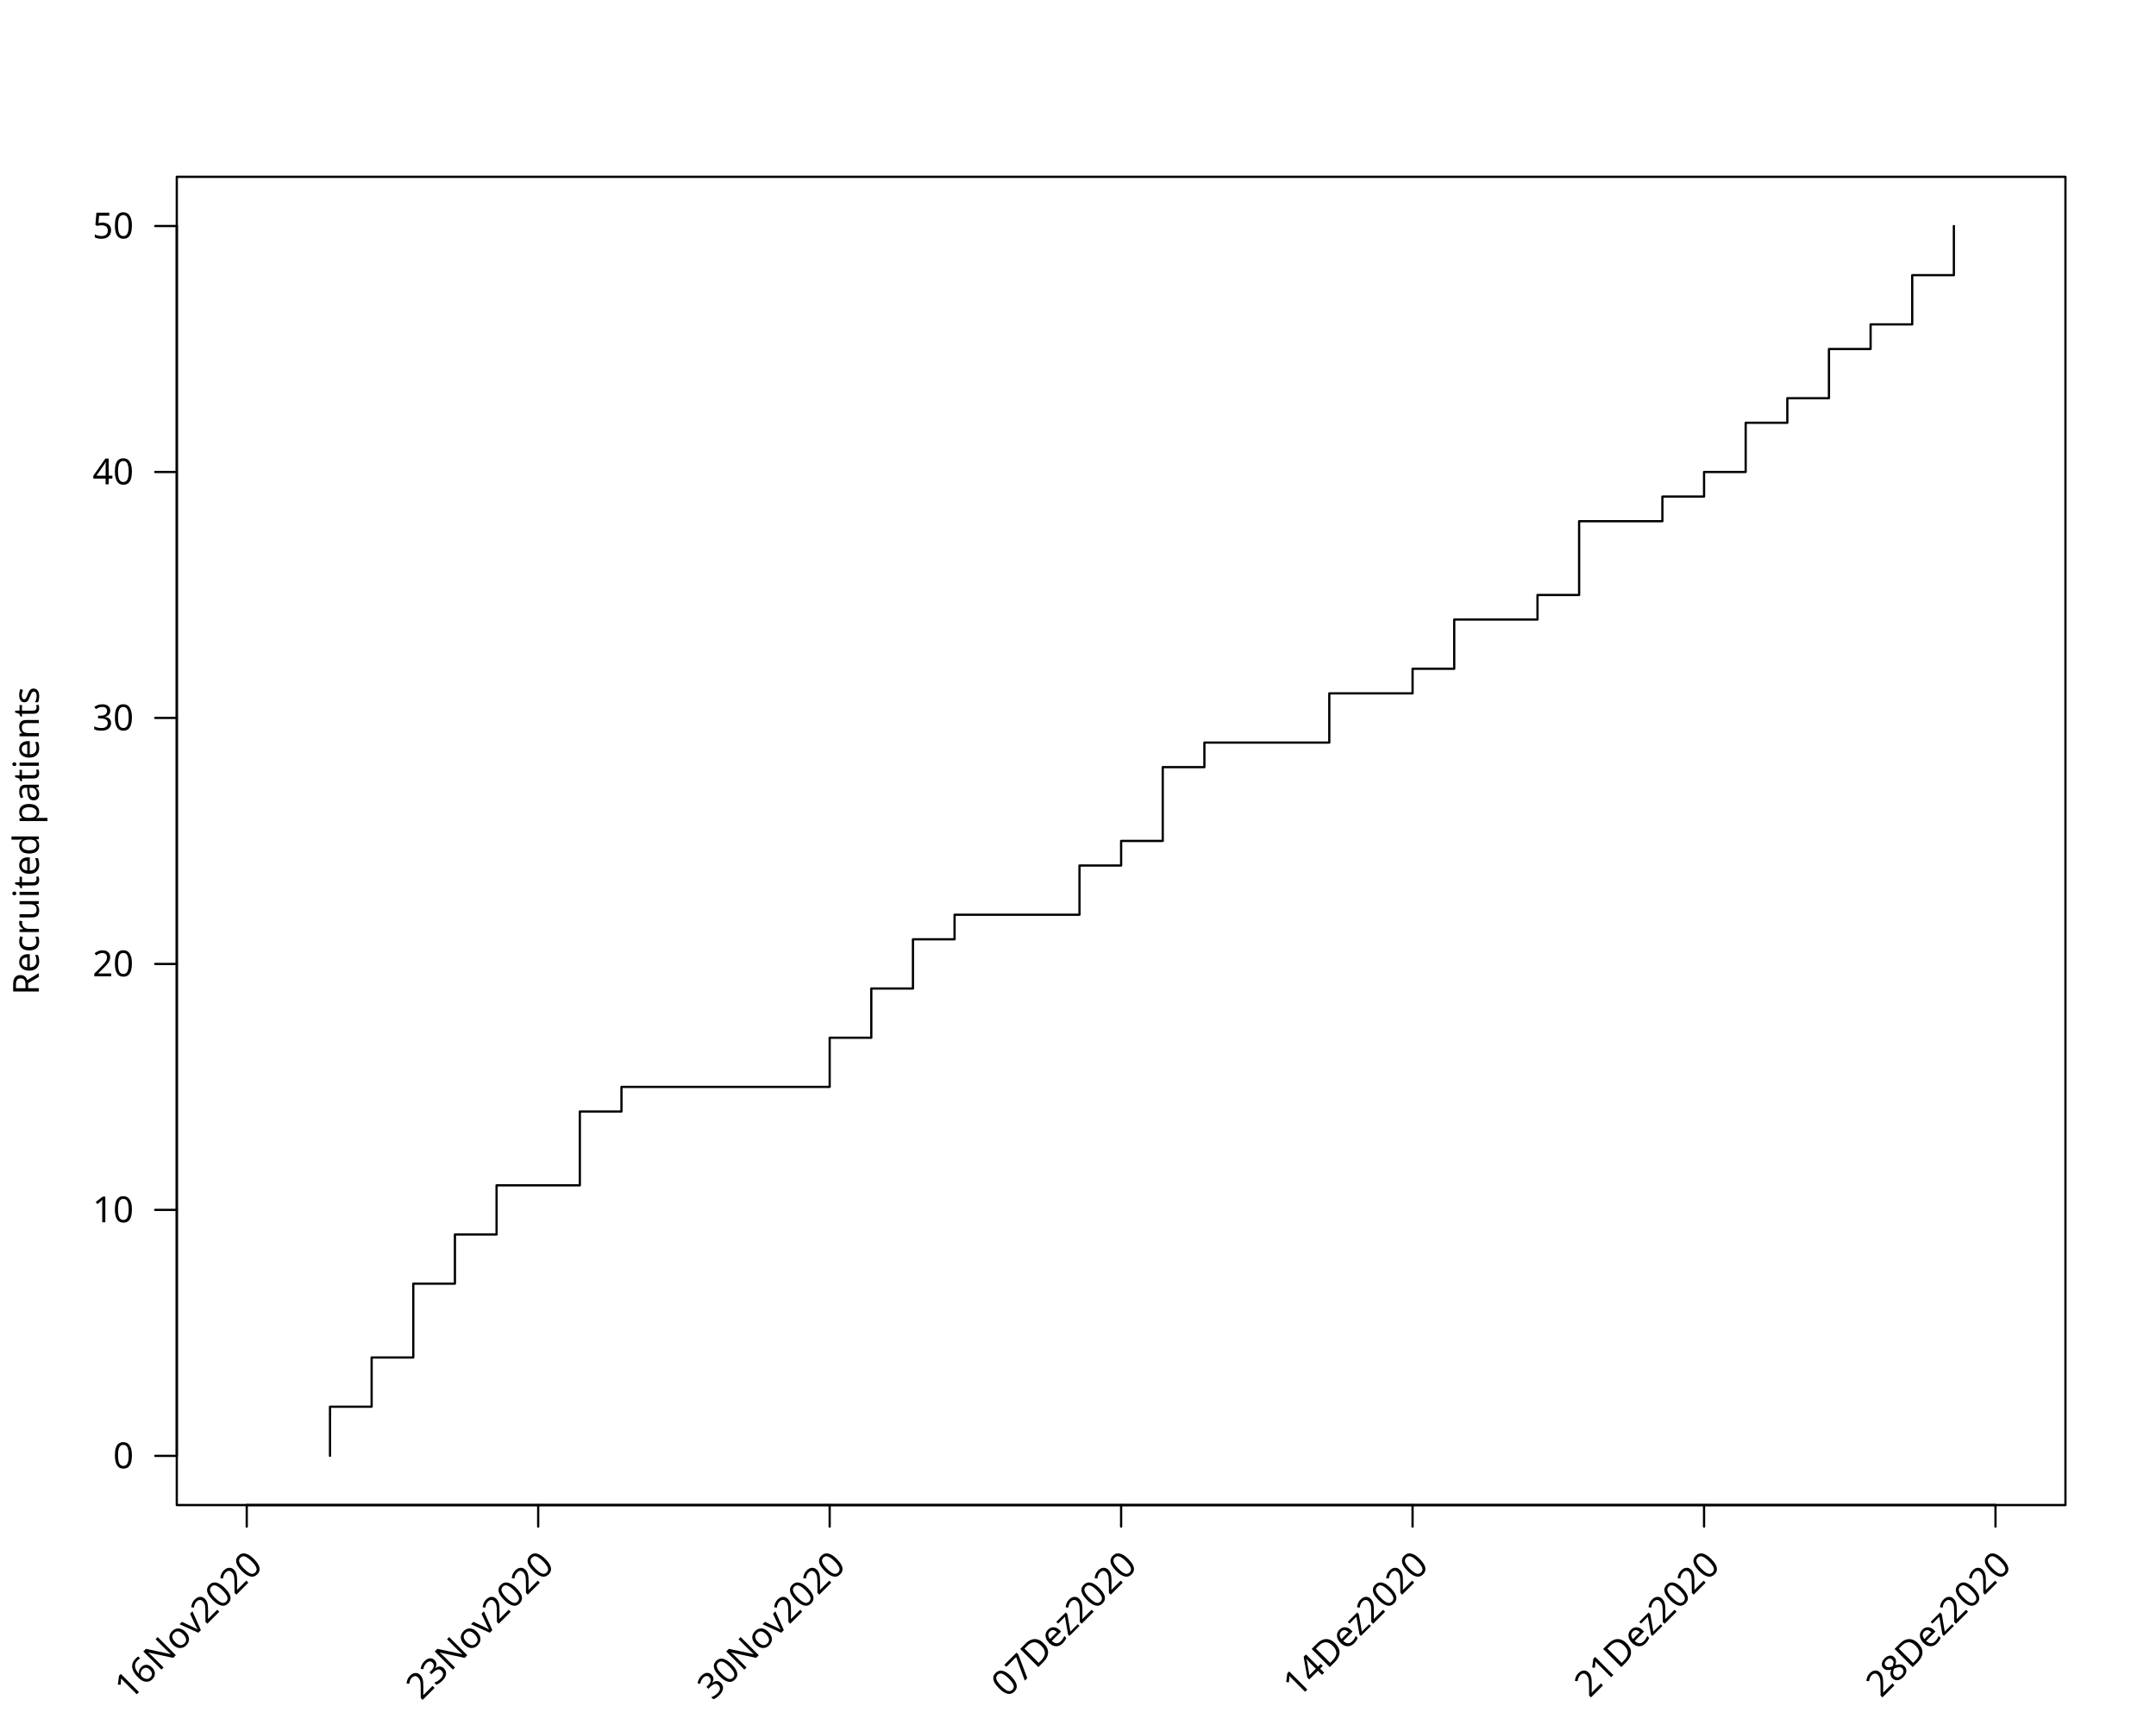
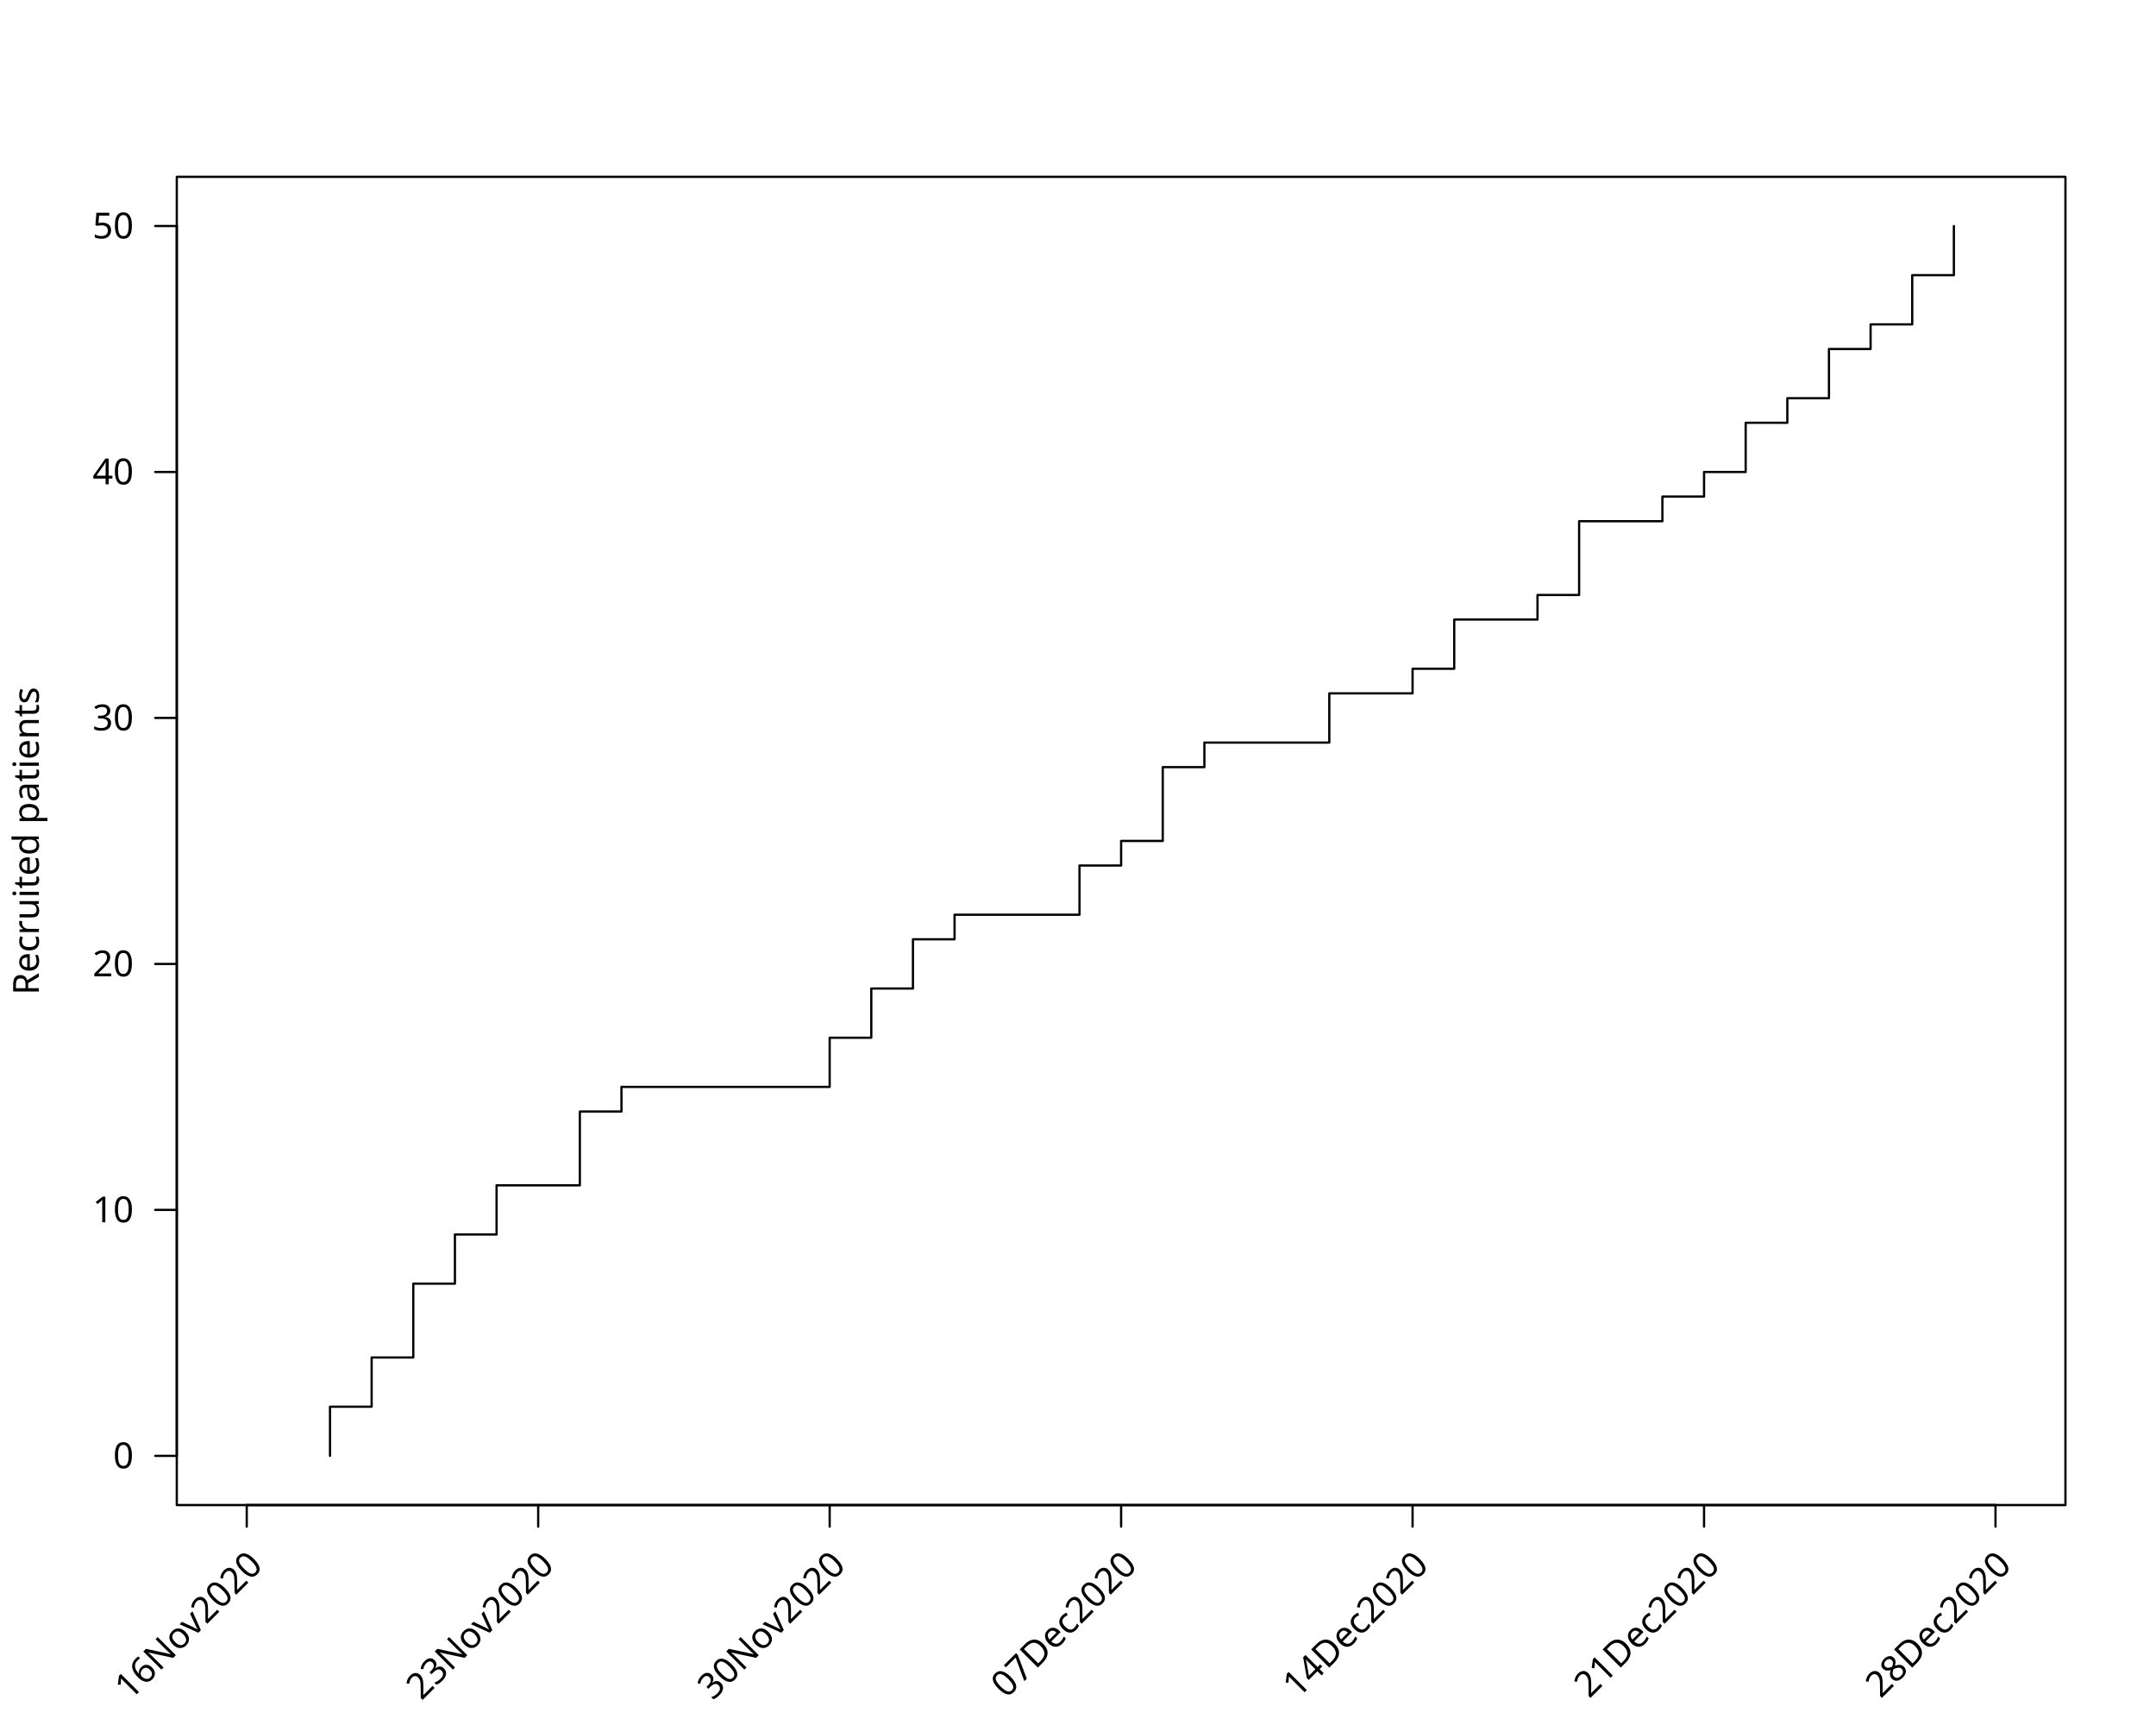
<svg xmlns="http://www.w3.org/2000/svg" class="svglite" data-engine-version="2.0" width="720.00pt" height="576.00pt" viewBox="0 0 720.00 576.00">
  <defs>
    <style type="text/css">
    .svglite line, .svglite polyline, .svglite polygon, .svglite path, .svglite rect, .svglite circle {
      fill: none;
      stroke: #000000;
      stroke-linecap: round;
      stroke-linejoin: round;
      stroke-miterlimit: 10.00;
    }
  </style>
  </defs>
  <rect width="100%" height="100%" style="stroke: none; fill: #FFFFFF;" />
  <defs>
    <clipPath id="cpMC4wMHw3MjAuMDB8MC4wMHw1NzYuMDA=">
      <rect x="0.00" y="0.00" width="720.00" height="576.00" />
    </clipPath>
  </defs>
  <g clip-path="url(#cpMC4wMHw3MjAuMDB8MC4wMHw1NzYuMDA=)">
    <text transform="translate(12.96,280.80) rotate(-90)" text-anchor="middle" style="font-size: 12.00px; font-family: sans;" textLength="96.73px" lengthAdjust="spacingAndGlyphs">Recruited patients</text>
    <polygon points="59.04,502.56 689.76,502.56 689.76,59.04 59.04,59.04 " style="stroke-width: 0.75; fill: none;" />
    <line x1="82.40" y1="502.56" x2="666.40" y2="502.56" style="stroke-width: 0.75;" />
    <line x1="82.40" y1="502.56" x2="82.40" y2="509.76" style="stroke-width: 0.75;" />
    <line x1="179.73" y1="502.56" x2="179.73" y2="509.76" style="stroke-width: 0.75;" />
    <line x1="277.07" y1="502.56" x2="277.07" y2="509.76" style="stroke-width: 0.75;" />
    <line x1="374.40" y1="502.56" x2="374.40" y2="509.76" style="stroke-width: 0.75;" />
    <line x1="471.73" y1="502.56" x2="471.73" y2="509.76" style="stroke-width: 0.75;" />
    <line x1="569.07" y1="502.56" x2="569.07" y2="509.76" style="stroke-width: 0.75;" />
    <line x1="666.40" y1="502.56" x2="666.40" y2="509.76" style="stroke-width: 0.75;" />
    <text transform="translate(88.24,523.18) rotate(-45)" text-anchor="end" style="font-size: 12.00px; font-family: sans;" textLength="61.39px" lengthAdjust="spacingAndGlyphs">16Nov2020</text>
    <text transform="translate(185.57,523.18) rotate(-45)" text-anchor="end" style="font-size: 12.00px; font-family: sans;" textLength="61.39px" lengthAdjust="spacingAndGlyphs">23Nov2020</text>
    <text transform="translate(282.91,523.18) rotate(-45)" text-anchor="end" style="font-size: 12.00px; font-family: sans;" textLength="61.39px" lengthAdjust="spacingAndGlyphs">30Nov2020</text>
-     <text transform="translate(380.24,523.18) rotate(-45)" text-anchor="end" style="font-size: 12.00px; font-family: sans;" textLength="61.39px" lengthAdjust="spacingAndGlyphs">07Dez2020</text>
-     <text transform="translate(477.57,523.18) rotate(-45)" text-anchor="end" style="font-size: 12.00px; font-family: sans;" textLength="61.39px" lengthAdjust="spacingAndGlyphs">14Dez2020</text>
-     <text transform="translate(574.91,523.18) rotate(-45)" text-anchor="end" style="font-size: 12.00px; font-family: sans;" textLength="61.39px" lengthAdjust="spacingAndGlyphs">21Dez2020</text>
-     <text transform="translate(672.24,523.18) rotate(-45)" text-anchor="end" style="font-size: 12.00px; font-family: sans;" textLength="61.39px" lengthAdjust="spacingAndGlyphs">28Dez2020</text>
+     <text transform="translate(380.24,523.18) rotate(-45)" text-anchor="end" style="font-size: 12.00px; font-family: sans;" textLength="61.39px" lengthAdjust="spacingAndGlyphs">07Dec2020</text>
+     <text transform="translate(477.57,523.18) rotate(-45)" text-anchor="end" style="font-size: 12.00px; font-family: sans;" textLength="61.39px" lengthAdjust="spacingAndGlyphs">14Dec2020</text>
+     <text transform="translate(574.91,523.18) rotate(-45)" text-anchor="end" style="font-size: 12.00px; font-family: sans;" textLength="61.39px" lengthAdjust="spacingAndGlyphs">21Dec2020</text>
+     <text transform="translate(672.24,523.18) rotate(-45)" text-anchor="end" style="font-size: 12.00px; font-family: sans;" textLength="61.39px" lengthAdjust="spacingAndGlyphs">28Dec2020</text>
    <line x1="59.04" y1="486.13" x2="59.04" y2="75.47" style="stroke-width: 0.75;" />
    <line x1="59.04" y1="486.13" x2="51.84" y2="486.13" style="stroke-width: 0.75;" />
    <line x1="59.04" y1="404.00" x2="51.84" y2="404.00" style="stroke-width: 0.75;" />
    <line x1="59.04" y1="321.87" x2="51.84" y2="321.87" style="stroke-width: 0.75;" />
    <line x1="59.04" y1="239.73" x2="51.84" y2="239.73" style="stroke-width: 0.75;" />
    <line x1="59.04" y1="157.60" x2="51.84" y2="157.60" style="stroke-width: 0.75;" />
    <line x1="59.04" y1="75.47" x2="51.84" y2="75.47" style="stroke-width: 0.75;" />
    <text x="44.64" y="490.26" text-anchor="end" style="font-size: 12.00px; font-family: sans;" textLength="6.67px" lengthAdjust="spacingAndGlyphs">0</text>
    <text x="44.64" y="408.13" text-anchor="end" style="font-size: 12.00px; font-family: sans;" textLength="13.35px" lengthAdjust="spacingAndGlyphs">10</text>
    <text x="44.64" y="326.00" text-anchor="end" style="font-size: 12.00px; font-family: sans;" textLength="13.35px" lengthAdjust="spacingAndGlyphs">20</text>
    <text x="44.64" y="243.86" text-anchor="end" style="font-size: 12.00px; font-family: sans;" textLength="13.35px" lengthAdjust="spacingAndGlyphs">30</text>
    <text x="44.64" y="161.73" text-anchor="end" style="font-size: 12.00px; font-family: sans;" textLength="13.35px" lengthAdjust="spacingAndGlyphs">40</text>
    <text x="44.64" y="79.60" text-anchor="end" style="font-size: 12.00px; font-family: sans;" textLength="13.35px" lengthAdjust="spacingAndGlyphs">50</text>
  </g>
  <defs>
    <clipPath id="cpNTkuMDR8Njg5Ljc2fDU5LjA0fDUwMi41Ng==">
      <rect x="59.04" y="59.04" width="630.72" height="443.52" />
    </clipPath>
  </defs>
  <g clip-path="url(#cpNTkuMDR8Njg5Ljc2fDU5LjA0fDUwMi41Ng==)">
    <polyline points="110.21,486.13 110.21,486.13 110.21,469.71 124.11,469.71 124.11,453.28 138.02,453.28 138.02,428.64 151.92,428.64 151.92,412.21 165.83,412.21 165.83,395.79 193.64,395.79 193.64,371.15 207.54,371.15 207.54,362.93 277.07,362.93 277.07,346.51 290.97,346.51 290.97,330.08 304.88,330.08 304.88,313.65 318.78,313.65 318.78,305.44 360.50,305.44 360.50,289.01 374.40,289.01 374.40,280.80 388.30,280.80 388.30,256.16 402.21,256.16 402.21,247.95 443.92,247.95 443.92,231.52 471.73,231.52 471.73,223.31 485.64,223.31 485.64,206.88 513.45,206.88 513.45,198.67 527.35,198.67 527.35,174.03 555.16,174.03 555.16,165.81 569.07,165.81 569.07,157.60 582.97,157.60 582.97,141.17 596.88,141.17 596.88,132.96 610.78,132.96 610.78,116.53 624.69,116.53 624.69,108.32 638.59,108.32 638.59,91.89 652.50,91.89 652.50,75.47 " style="stroke-width: 0.75;" />
  </g>
</svg>
